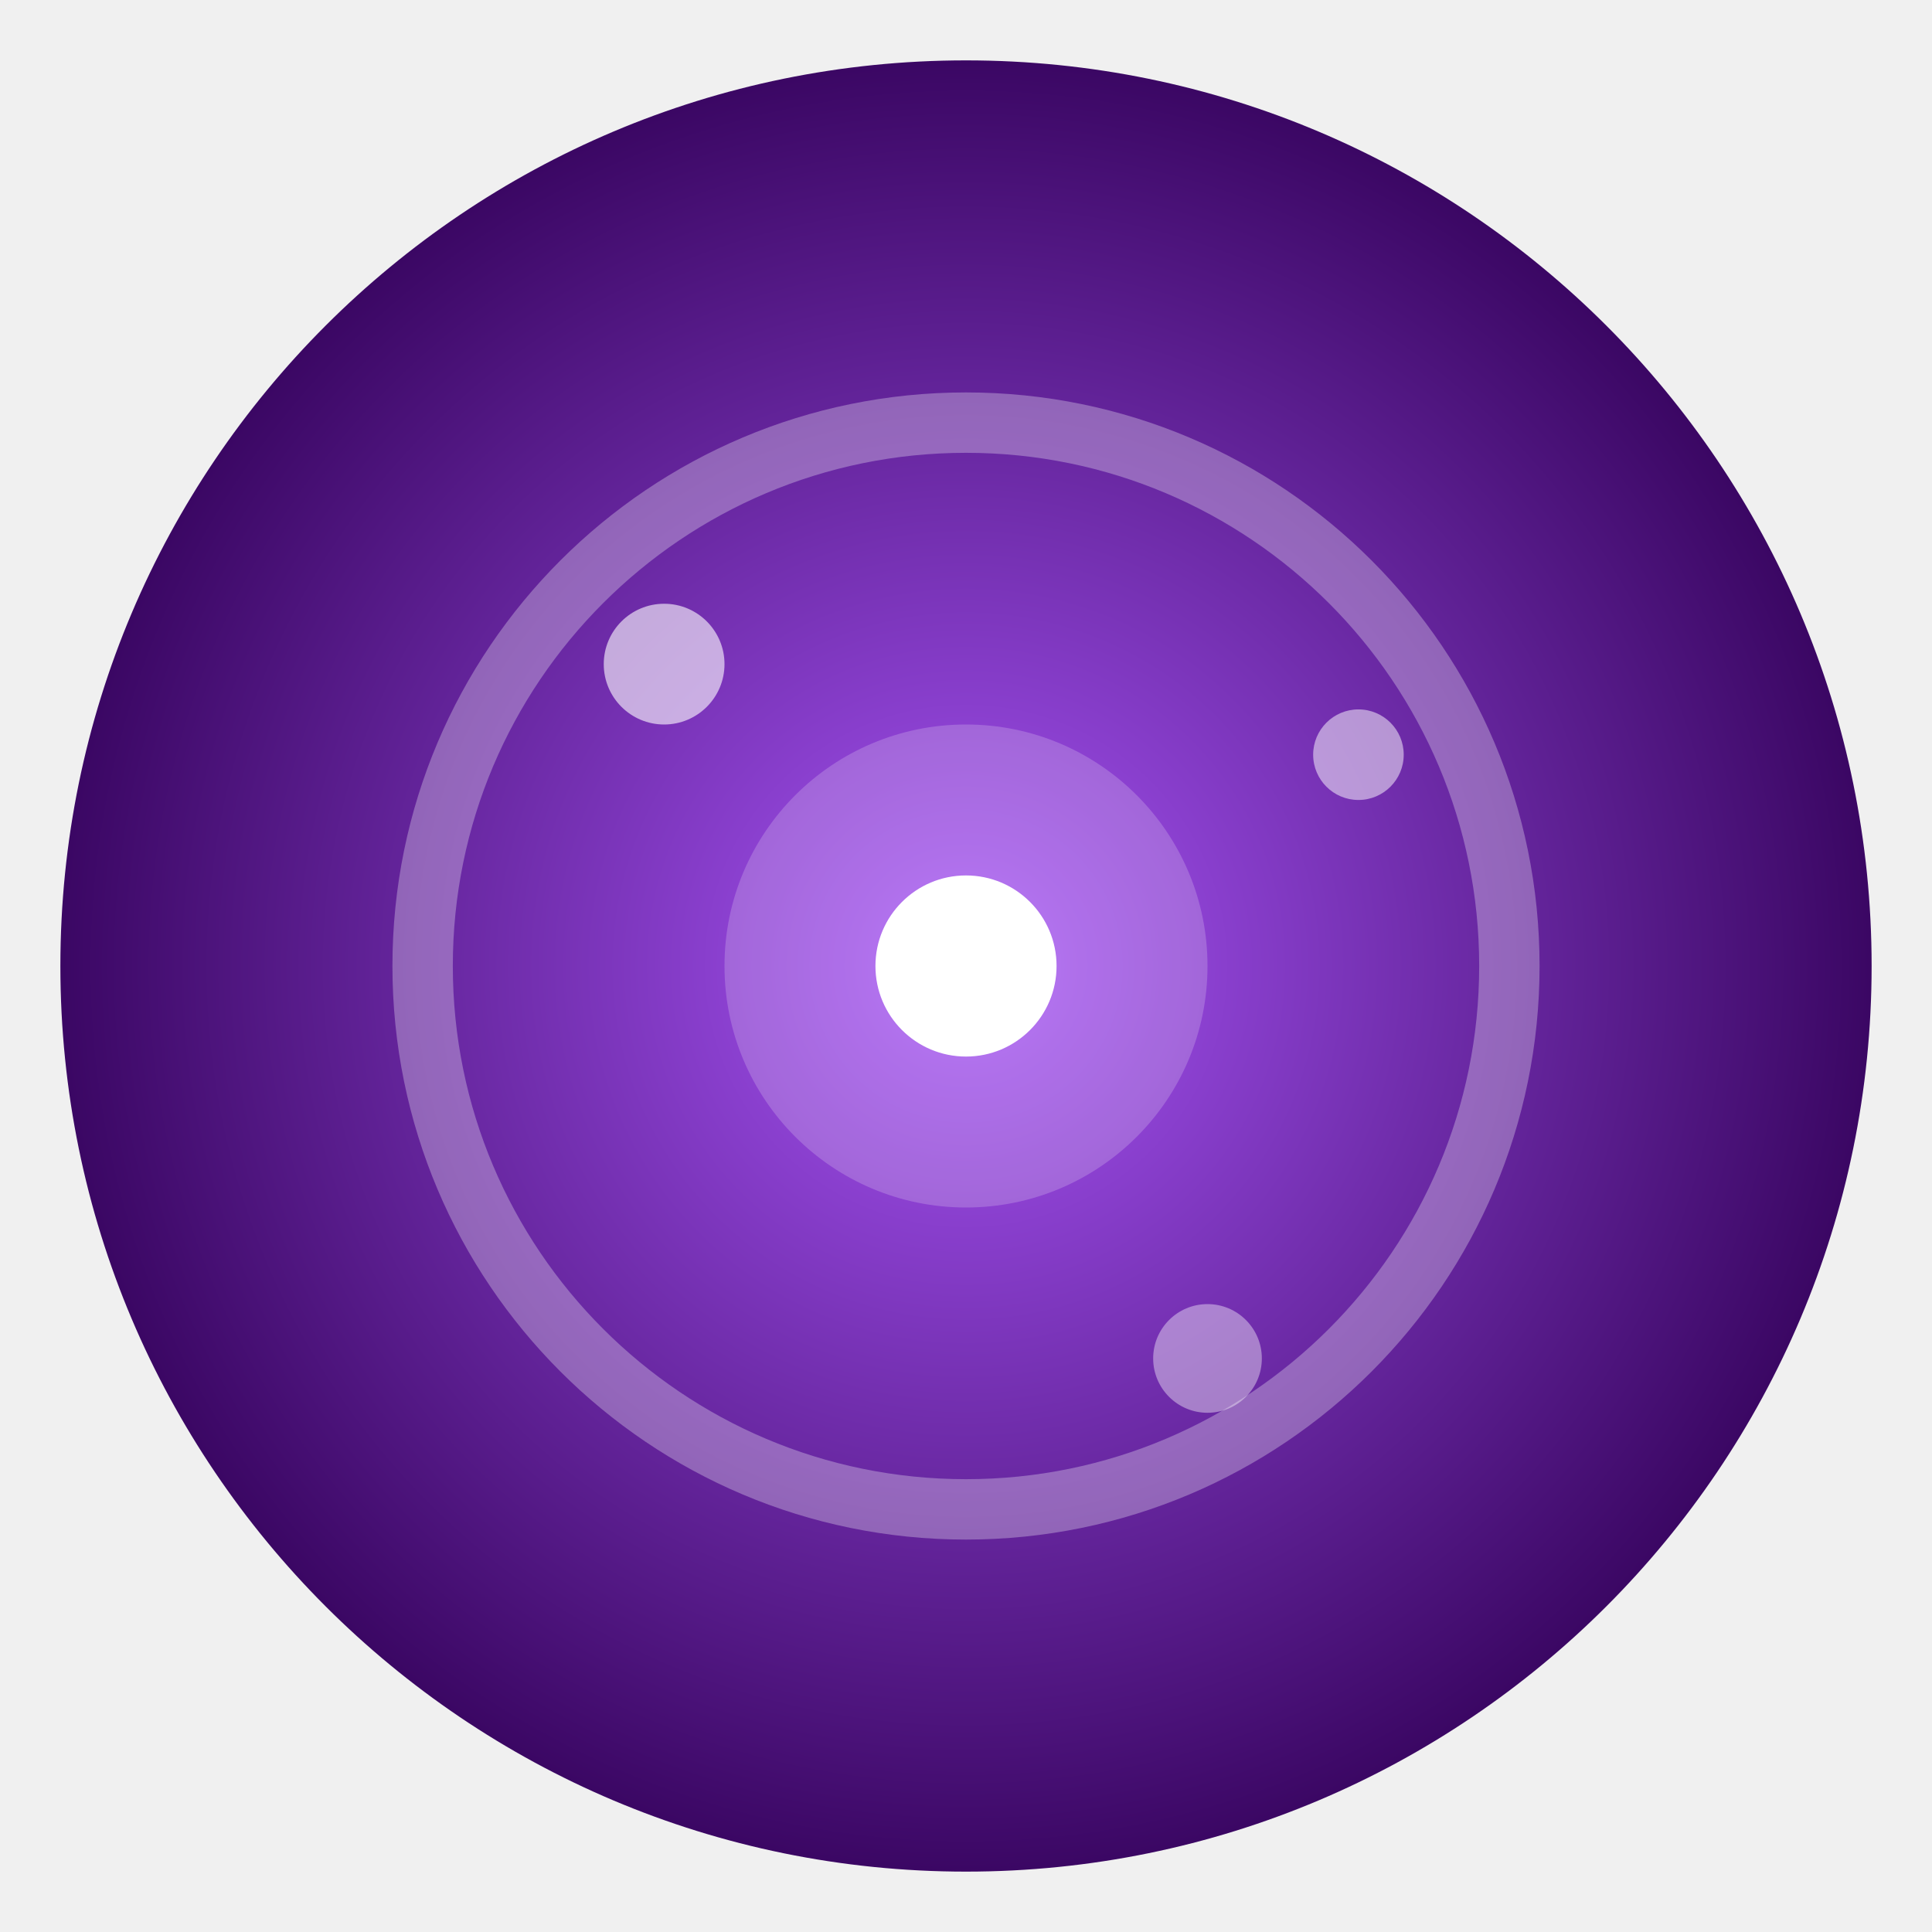
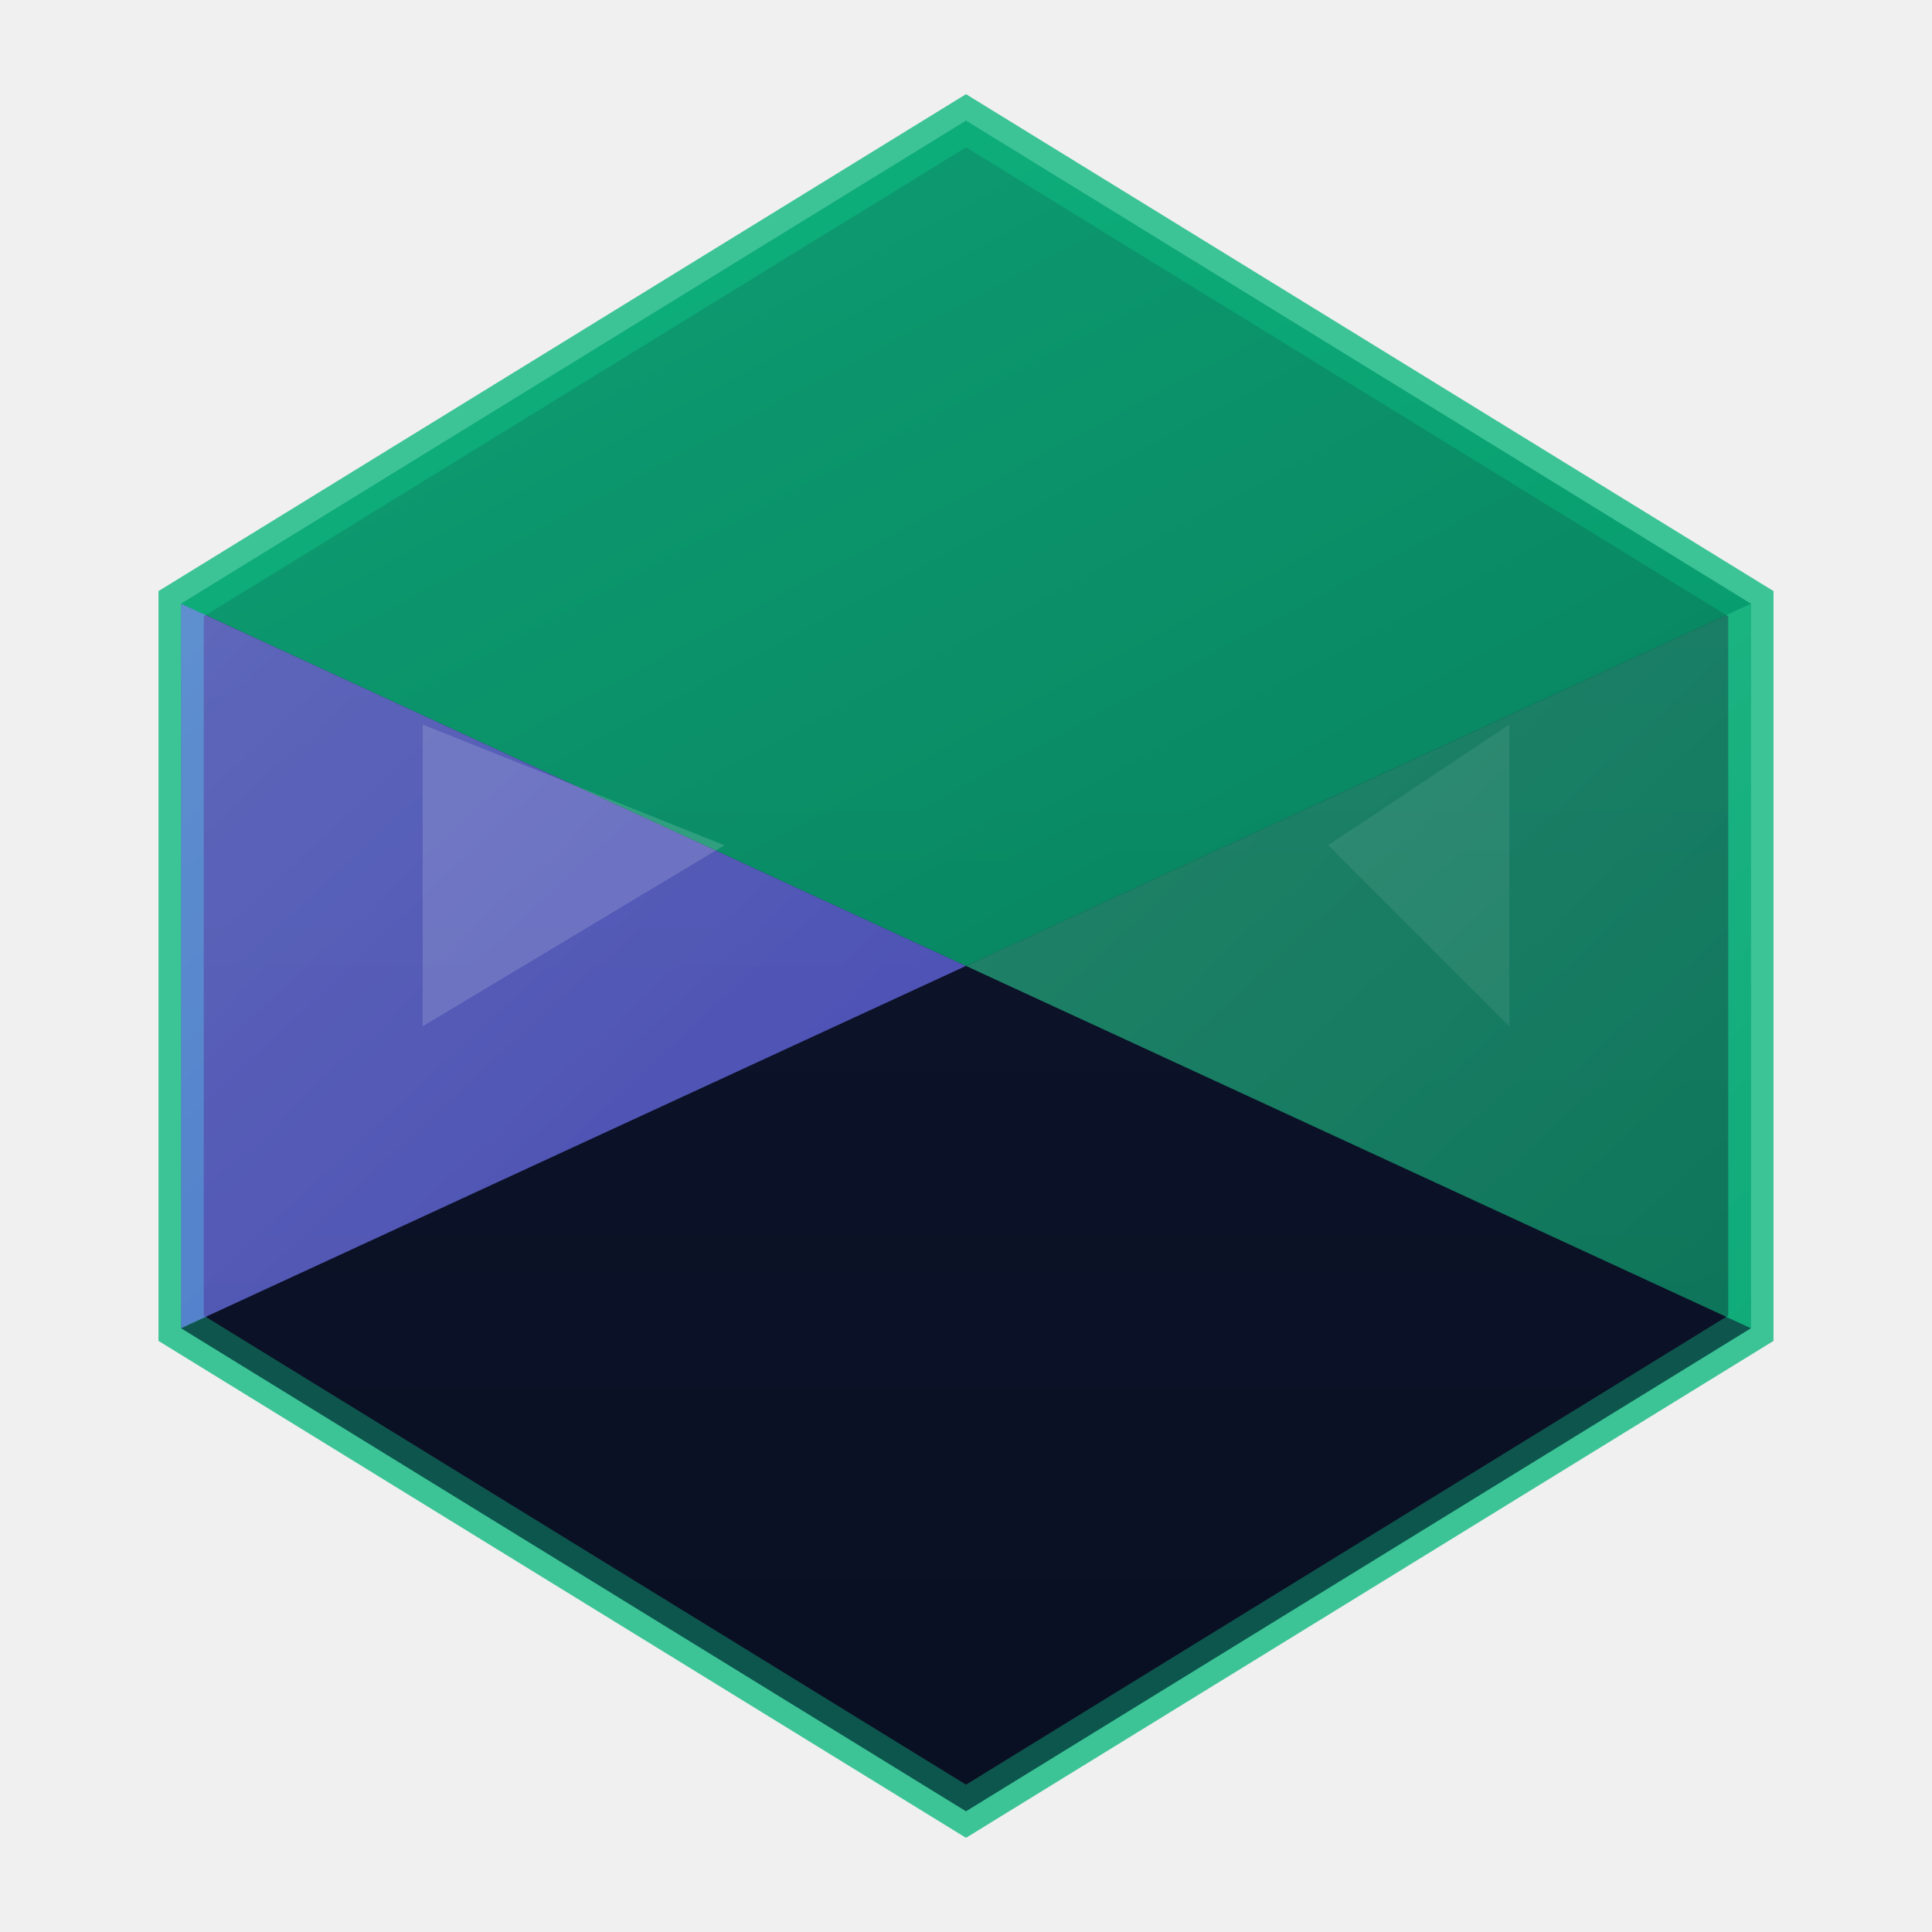
<svg xmlns="http://www.w3.org/2000/svg" viewBox="0 0 64 64">
  <defs>
-     <radialGradient id="g" cx="50%" cy="50%" r="50%">
-       <stop offset="0%" stop-color="#a855f7" />
-       <stop offset="100%" stop-color="#3b0764" />
-     </radialGradient>
+     <linearGradient id="bg" x1="0" y1="0" x2="0" y2="1">
+       <stop offset="0%" stop-color="#0e152e" />
+       <stop offset="100%" stop-color="#060a18" />
+     </linearGradient>
+     <linearGradient id="g1" x1="0" y1="0" x2="1" y2="1">
+       <stop offset="0%" stop-color="#10b981" />
+       <stop offset="100%" stop-color="#059669" />
+     </linearGradient>
+     <linearGradient id="g2" x1="0" y1="0" x2="1" y2="1">
+       <stop offset="0%" stop-color="#818cf8" />
+       <stop offset="100%" stop-color="#6366f1" />
+     </linearGradient>
+     <linearGradient id="g3" x1="0" y1="0" x2="1" y2="1">
+       <stop offset="0%" stop-color="#34d399" />
+       <stop offset="100%" stop-color="#10b981" />
+     </linearGradient>
  </defs>
-   <circle cx="32" cy="32" r="30" fill="url(#g)" />
-   <circle cx="32" cy="32" r="18" fill="none" stroke="rgba(255,255,255,0.3)" stroke-width="2" />
-   <circle cx="32" cy="32" r="8" fill="rgba(255,255,255,0.2)" />
-   <circle cx="32" cy="32" r="3" fill="#fff" />
-   <circle cx="22" cy="22" r="2" fill="#fff" opacity="0.6" />
-   <circle cx="45" cy="25" r="1.5" fill="#fff" opacity="0.5" />
-   <circle cx="40" cy="45" r="1.8" fill="#fff" opacity="0.4" />
+   <polygon points="32,4 58,20 58,44 32,60 6,44 6,20" fill="url(#bg)" stroke="#10b981" stroke-width="1.5" stroke-opacity="0.8" />
+   <polygon points="32,4 6,20 32,32 58,20" fill="url(#g1)" opacity="0.85" />
+   <polygon points="6,20 6,44 32,32" fill="url(#g2)" opacity="0.7" />
+   <polygon points="58,20 58,44 32,32" fill="url(#g3)" opacity="0.6" />
+   <polygon points="6,44 32,60 58,44 32,32" fill="#0e152e" opacity="0.5" />
+   <polygon points="14,24 14,34 24,28" fill="#fff" opacity="0.15" />
+   <polygon points="50,24 50,34 44,28" fill="#fff" opacity="0.08" />
</svg>
